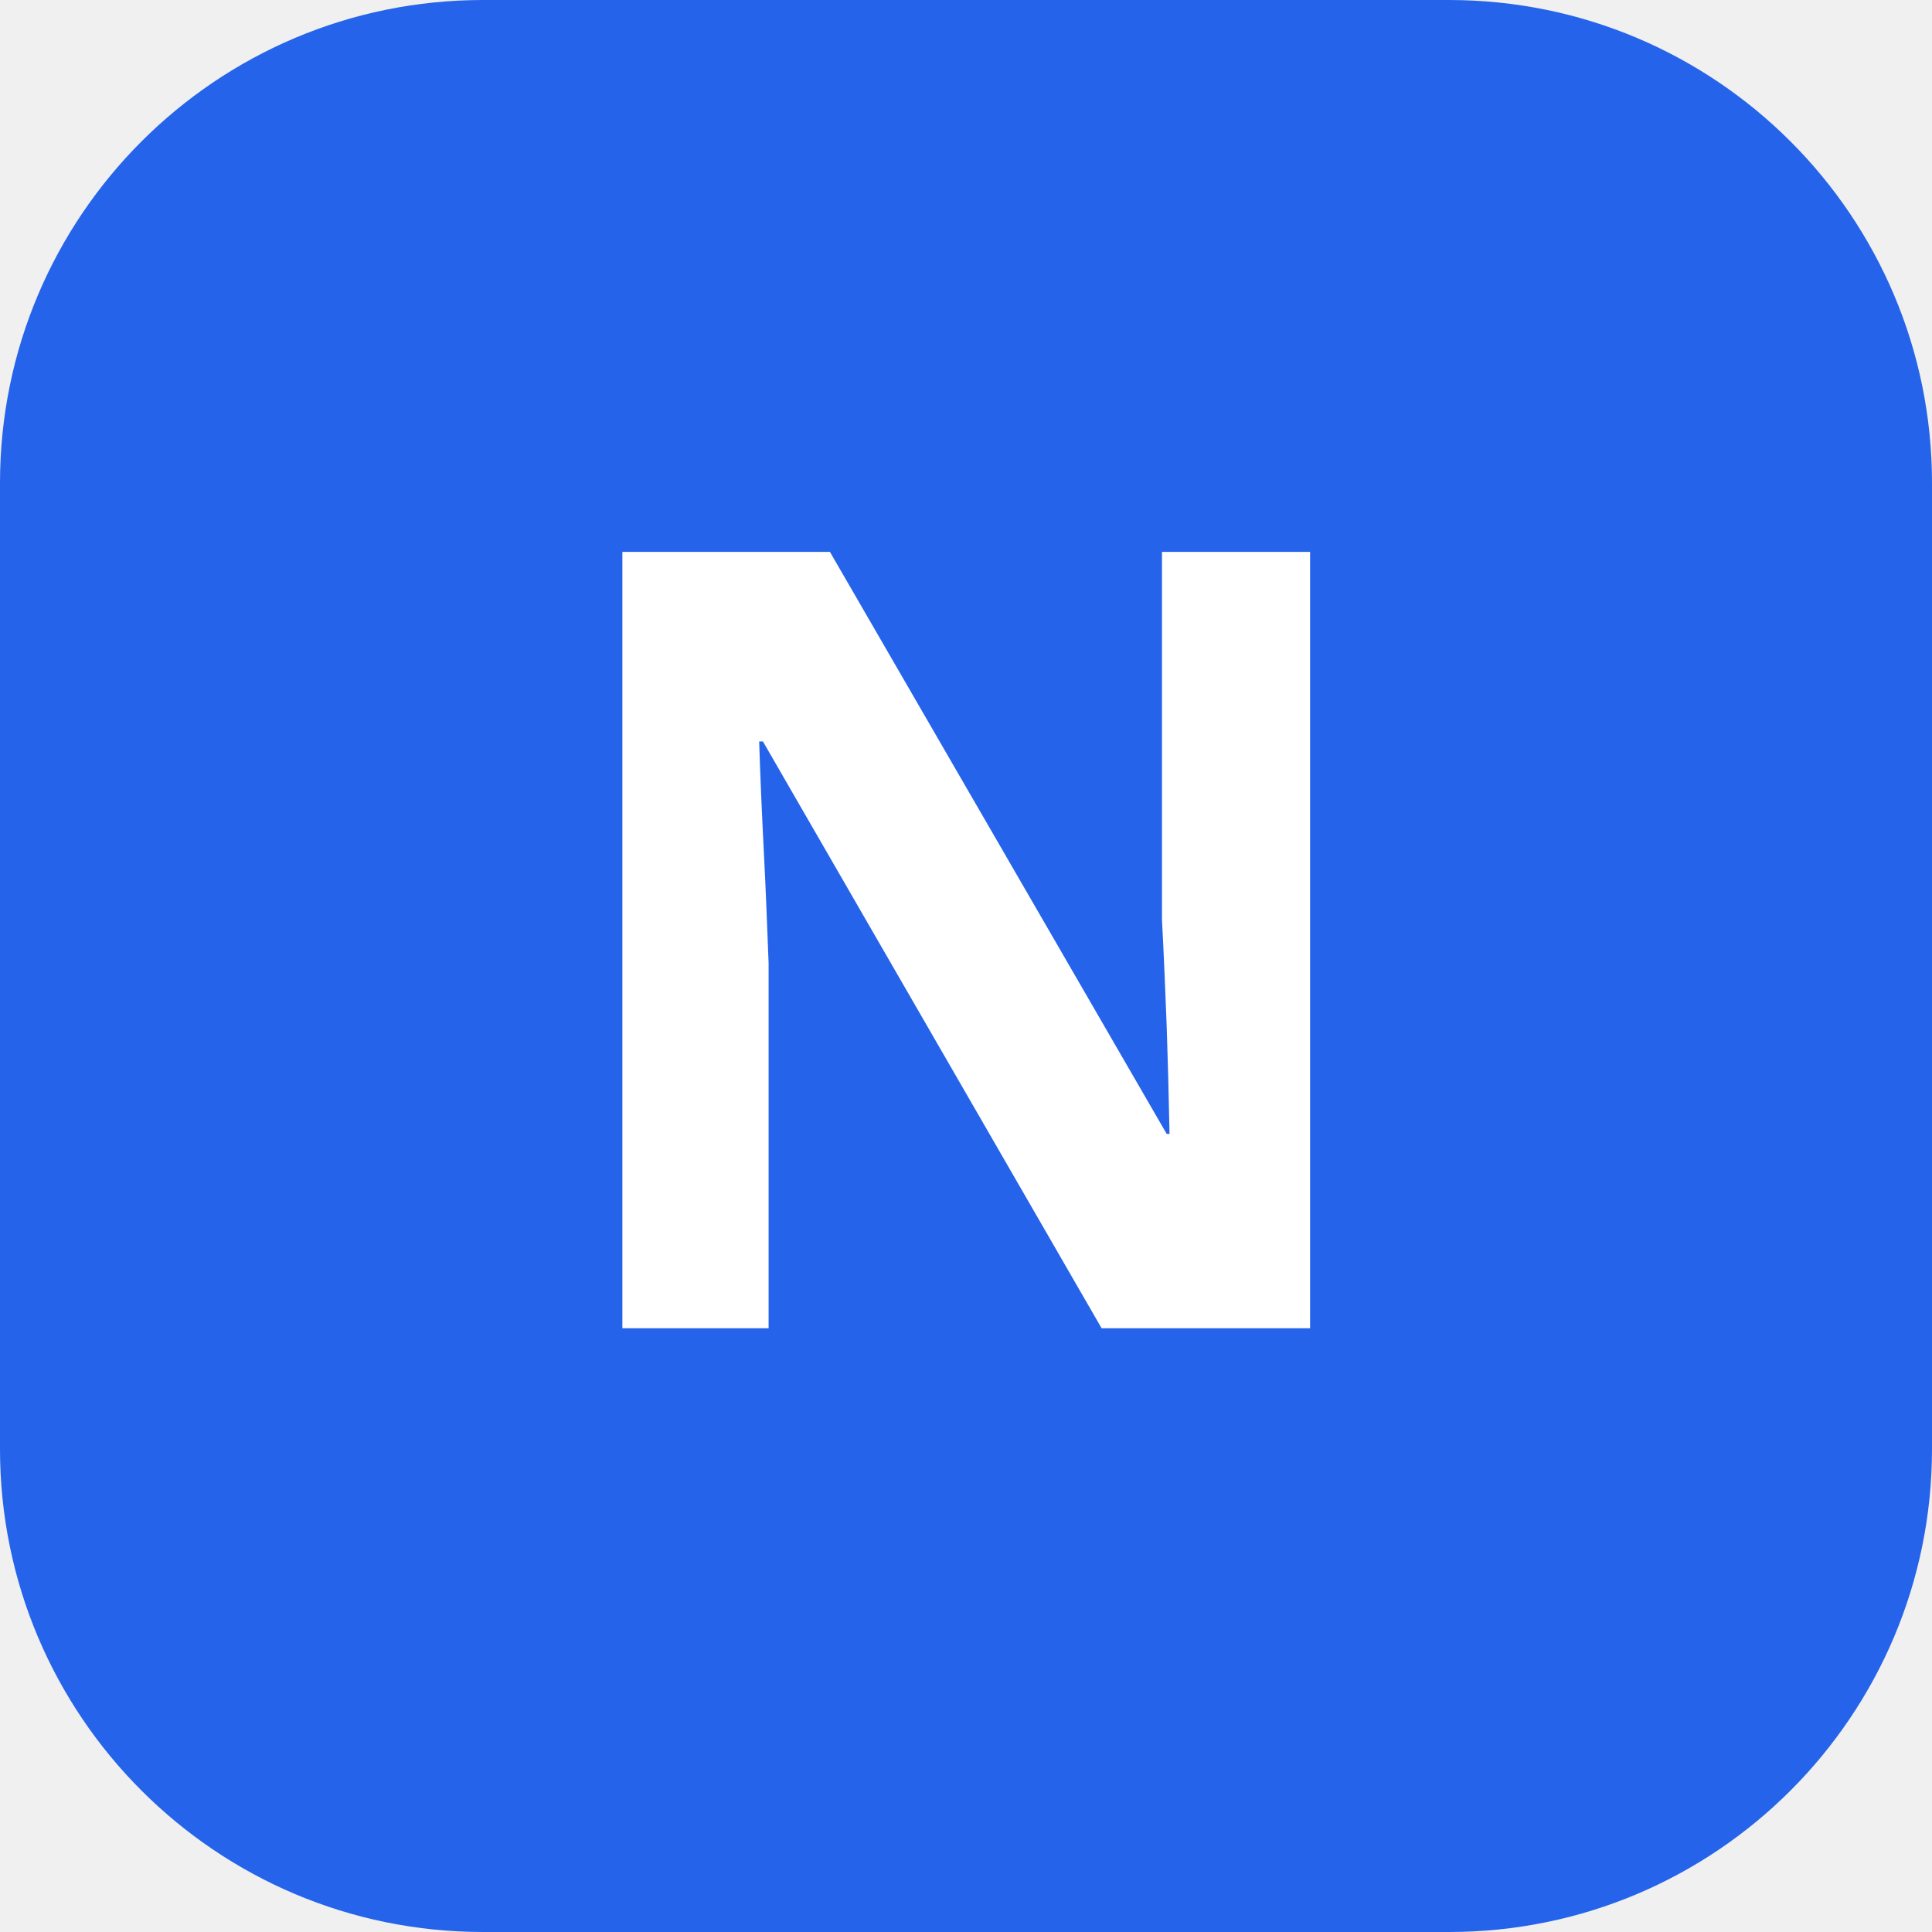
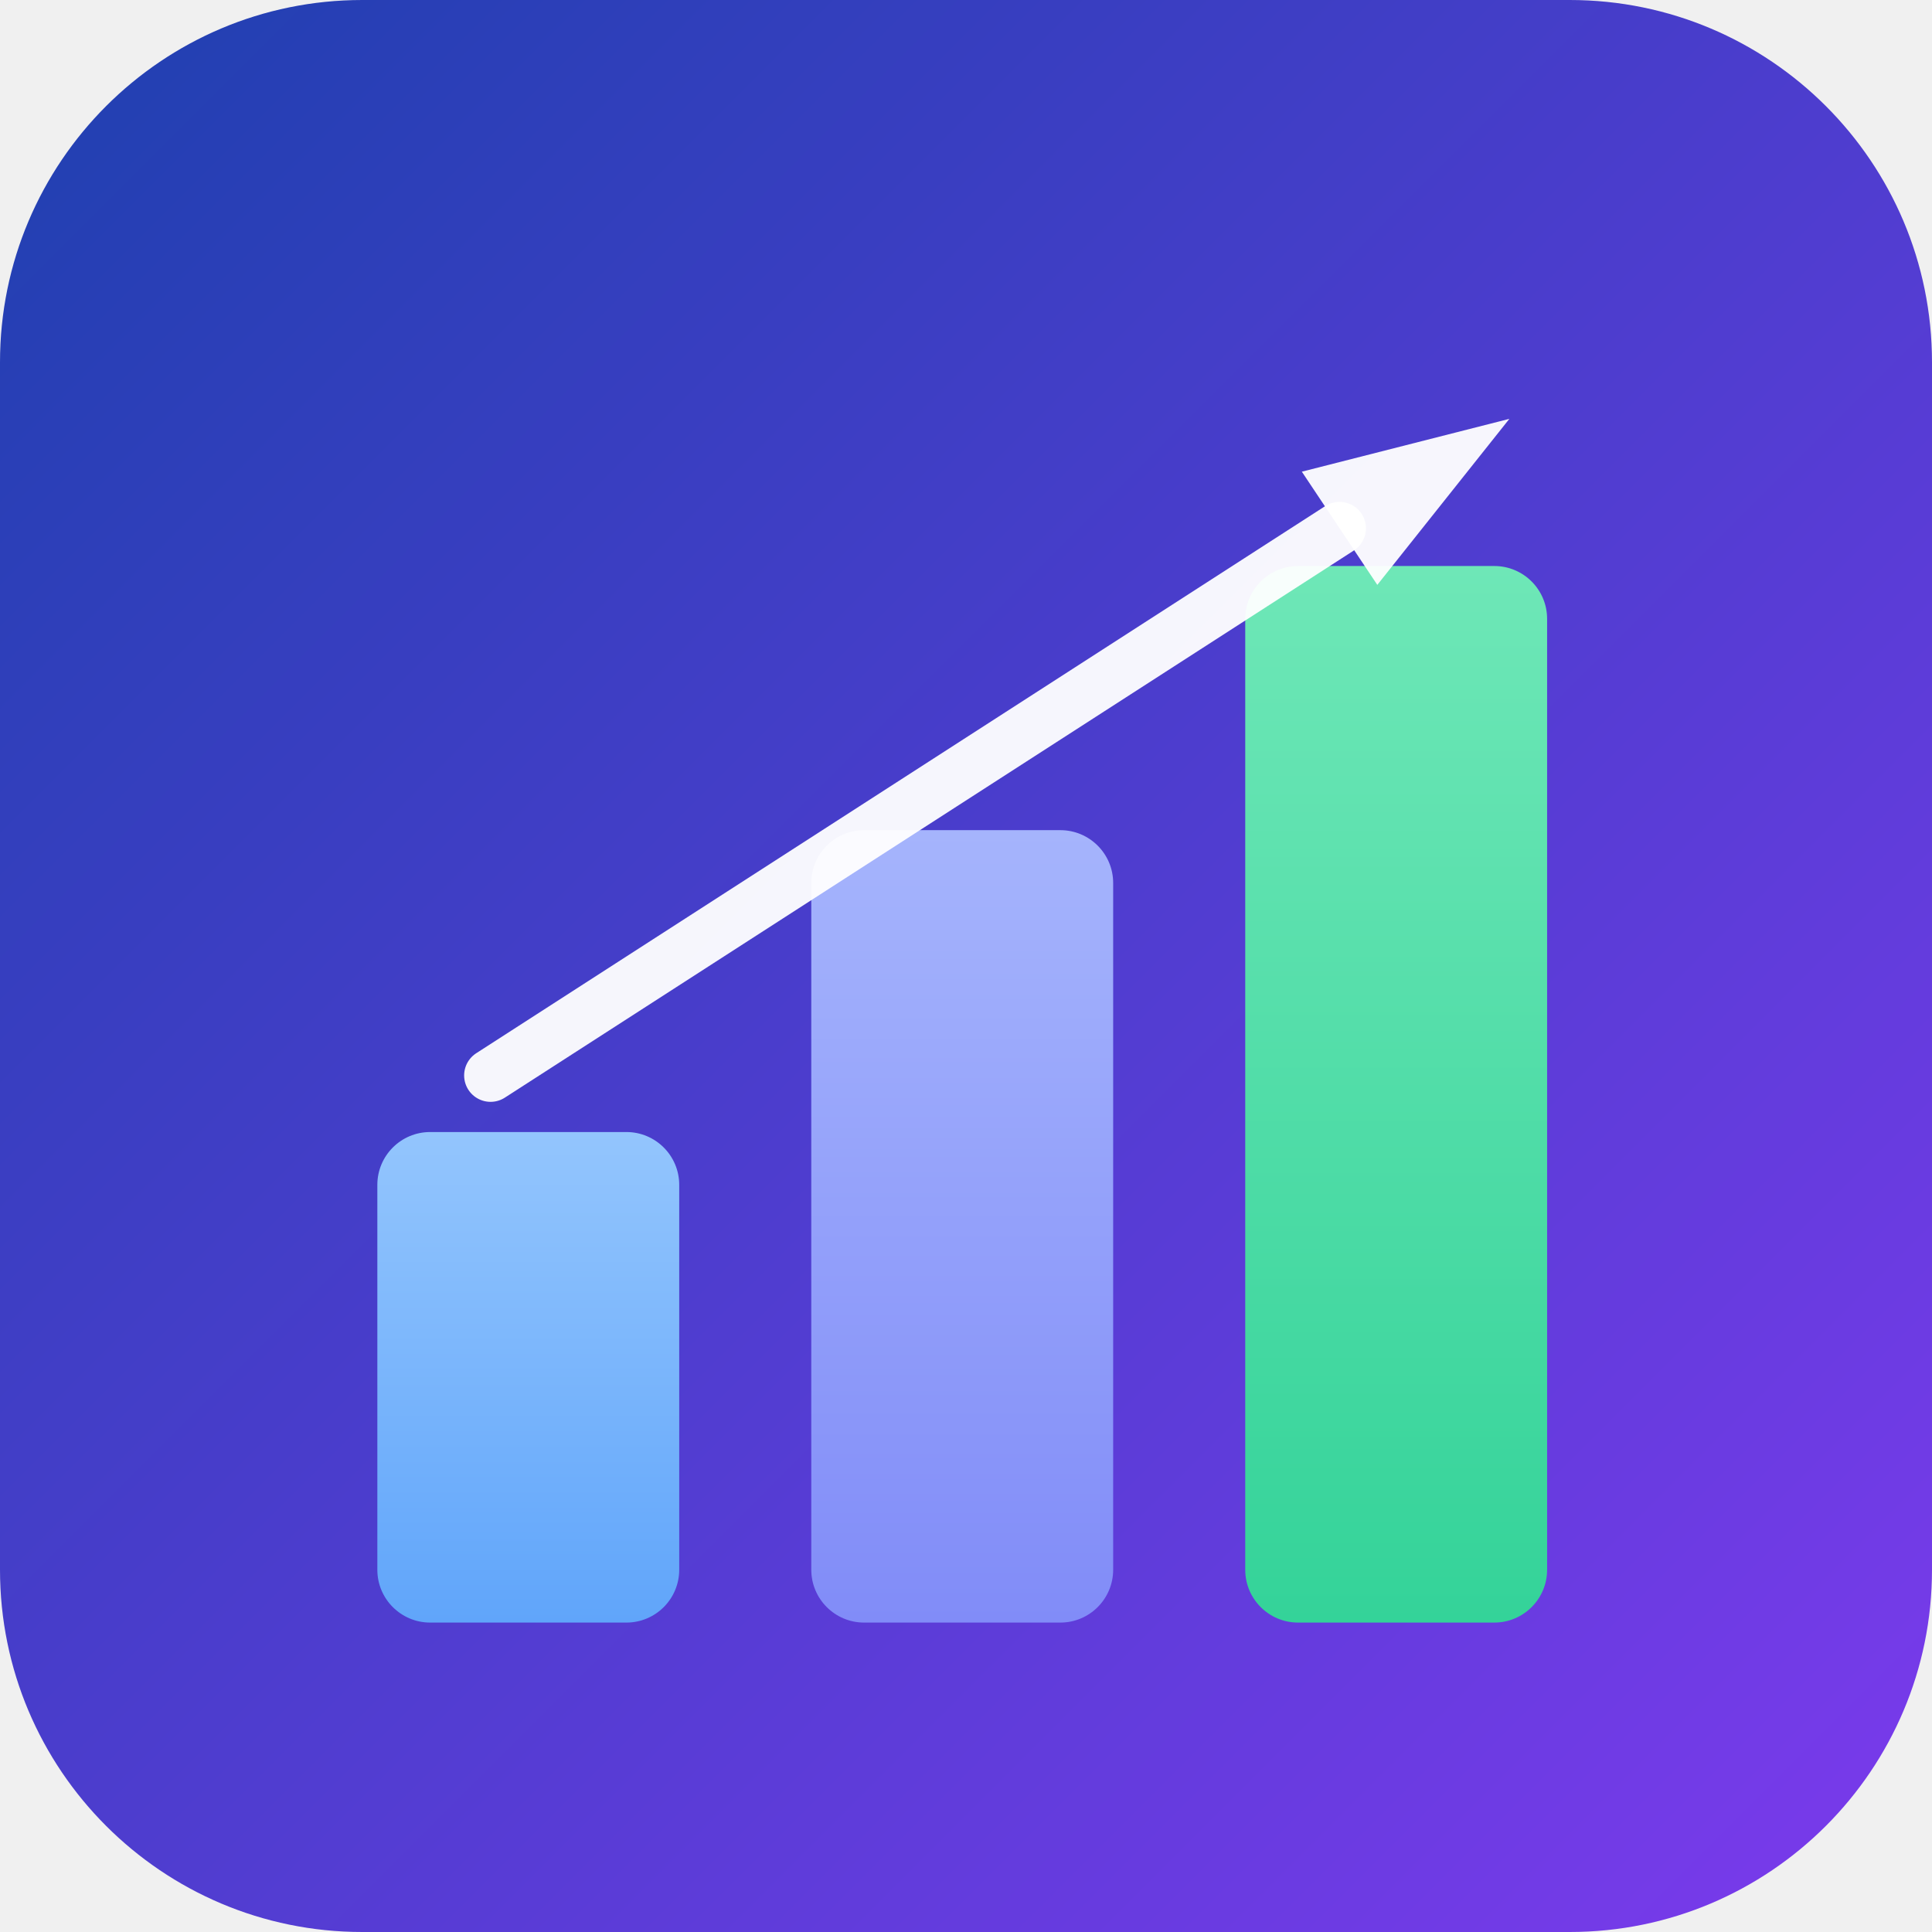
- <svg xmlns="http://www.w3.org/2000/svg" viewBox="0 0 32 32" fill="none">
-   <rect width="32" height="32" rx="8" fill="#2563EB" />
-   <text x="16" y="22" text-anchor="middle" font-family="system-ui, sans-serif" font-weight="700" font-size="18" fill="white">N</text>
+ <svg xmlns="http://www.w3.org/2000/svg" viewBox="0 0 512 512">
+   <defs>
+     <linearGradient id="bg" x1="0%" y1="0%" x2="100%" y2="100%">
+       <stop offset="0%" stop-color="#1E40AF" />
+       <stop offset="100%" stop-color="#7C3AED" />
+     </linearGradient>
+     <linearGradient id="bar1" x1="0%" y1="100%" x2="0%" y2="0%">
+       <stop offset="0%" stop-color="#60A5FA" />
+       <stop offset="100%" stop-color="#93C5FD" />
+     </linearGradient>
+     <linearGradient id="bar2" x1="0%" y1="100%" x2="0%" y2="0%">
+       <stop offset="0%" stop-color="#818CF8" />
+       <stop offset="100%" stop-color="#A5B4FC" />
+     </linearGradient>
+     <linearGradient id="bar3" x1="0%" y1="100%" x2="0%" y2="0%">
+       <stop offset="0%" stop-color="#34D399" />
+       <stop offset="100%" stop-color="#6EE7B7" />
+     </linearGradient>
+   </defs>
+   <rect width="512" height="512" rx="96" fill="url(#bg)" />
+   <rect x="100" y="300" width="80" height="130" rx="14" fill="url(#bar1)" />
+   <rect x="215" y="220" width="80" height="210" rx="14" fill="url(#bar2)" />
+   <rect x="330" y="150" width="80" height="280" rx="14" fill="url(#bar3)" />
+   <line x1="130" y1="285" x2="355" y2="140" stroke="white" stroke-width="14" stroke-linecap="round" opacity="0.95" />
+   <polygon points="400,111 365,155 345,125" fill="white" opacity="0.95" />
</svg>
